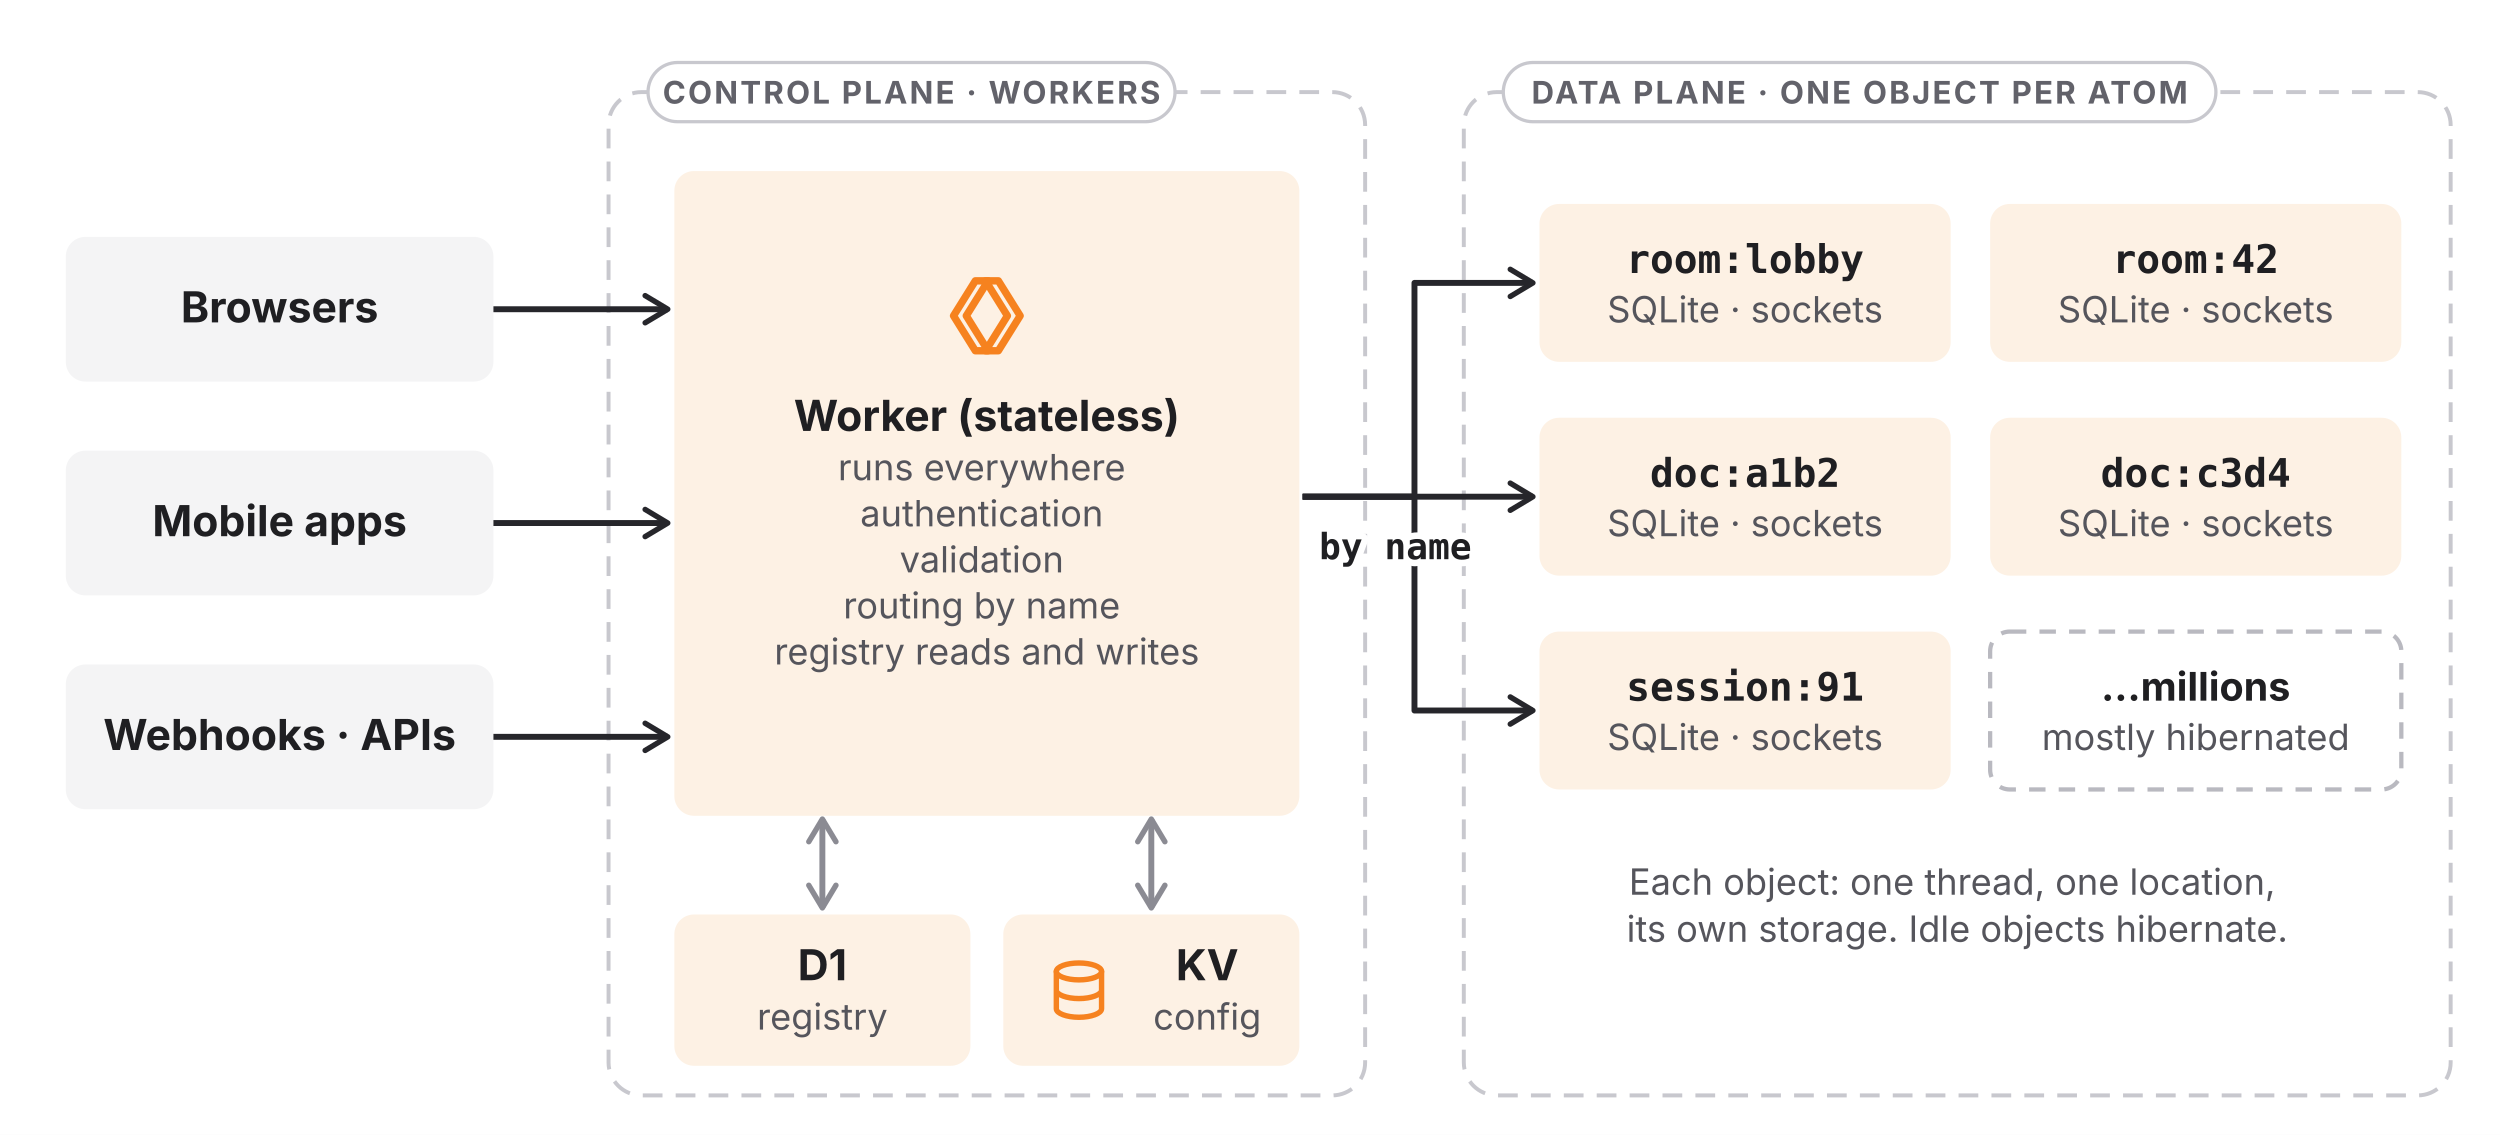
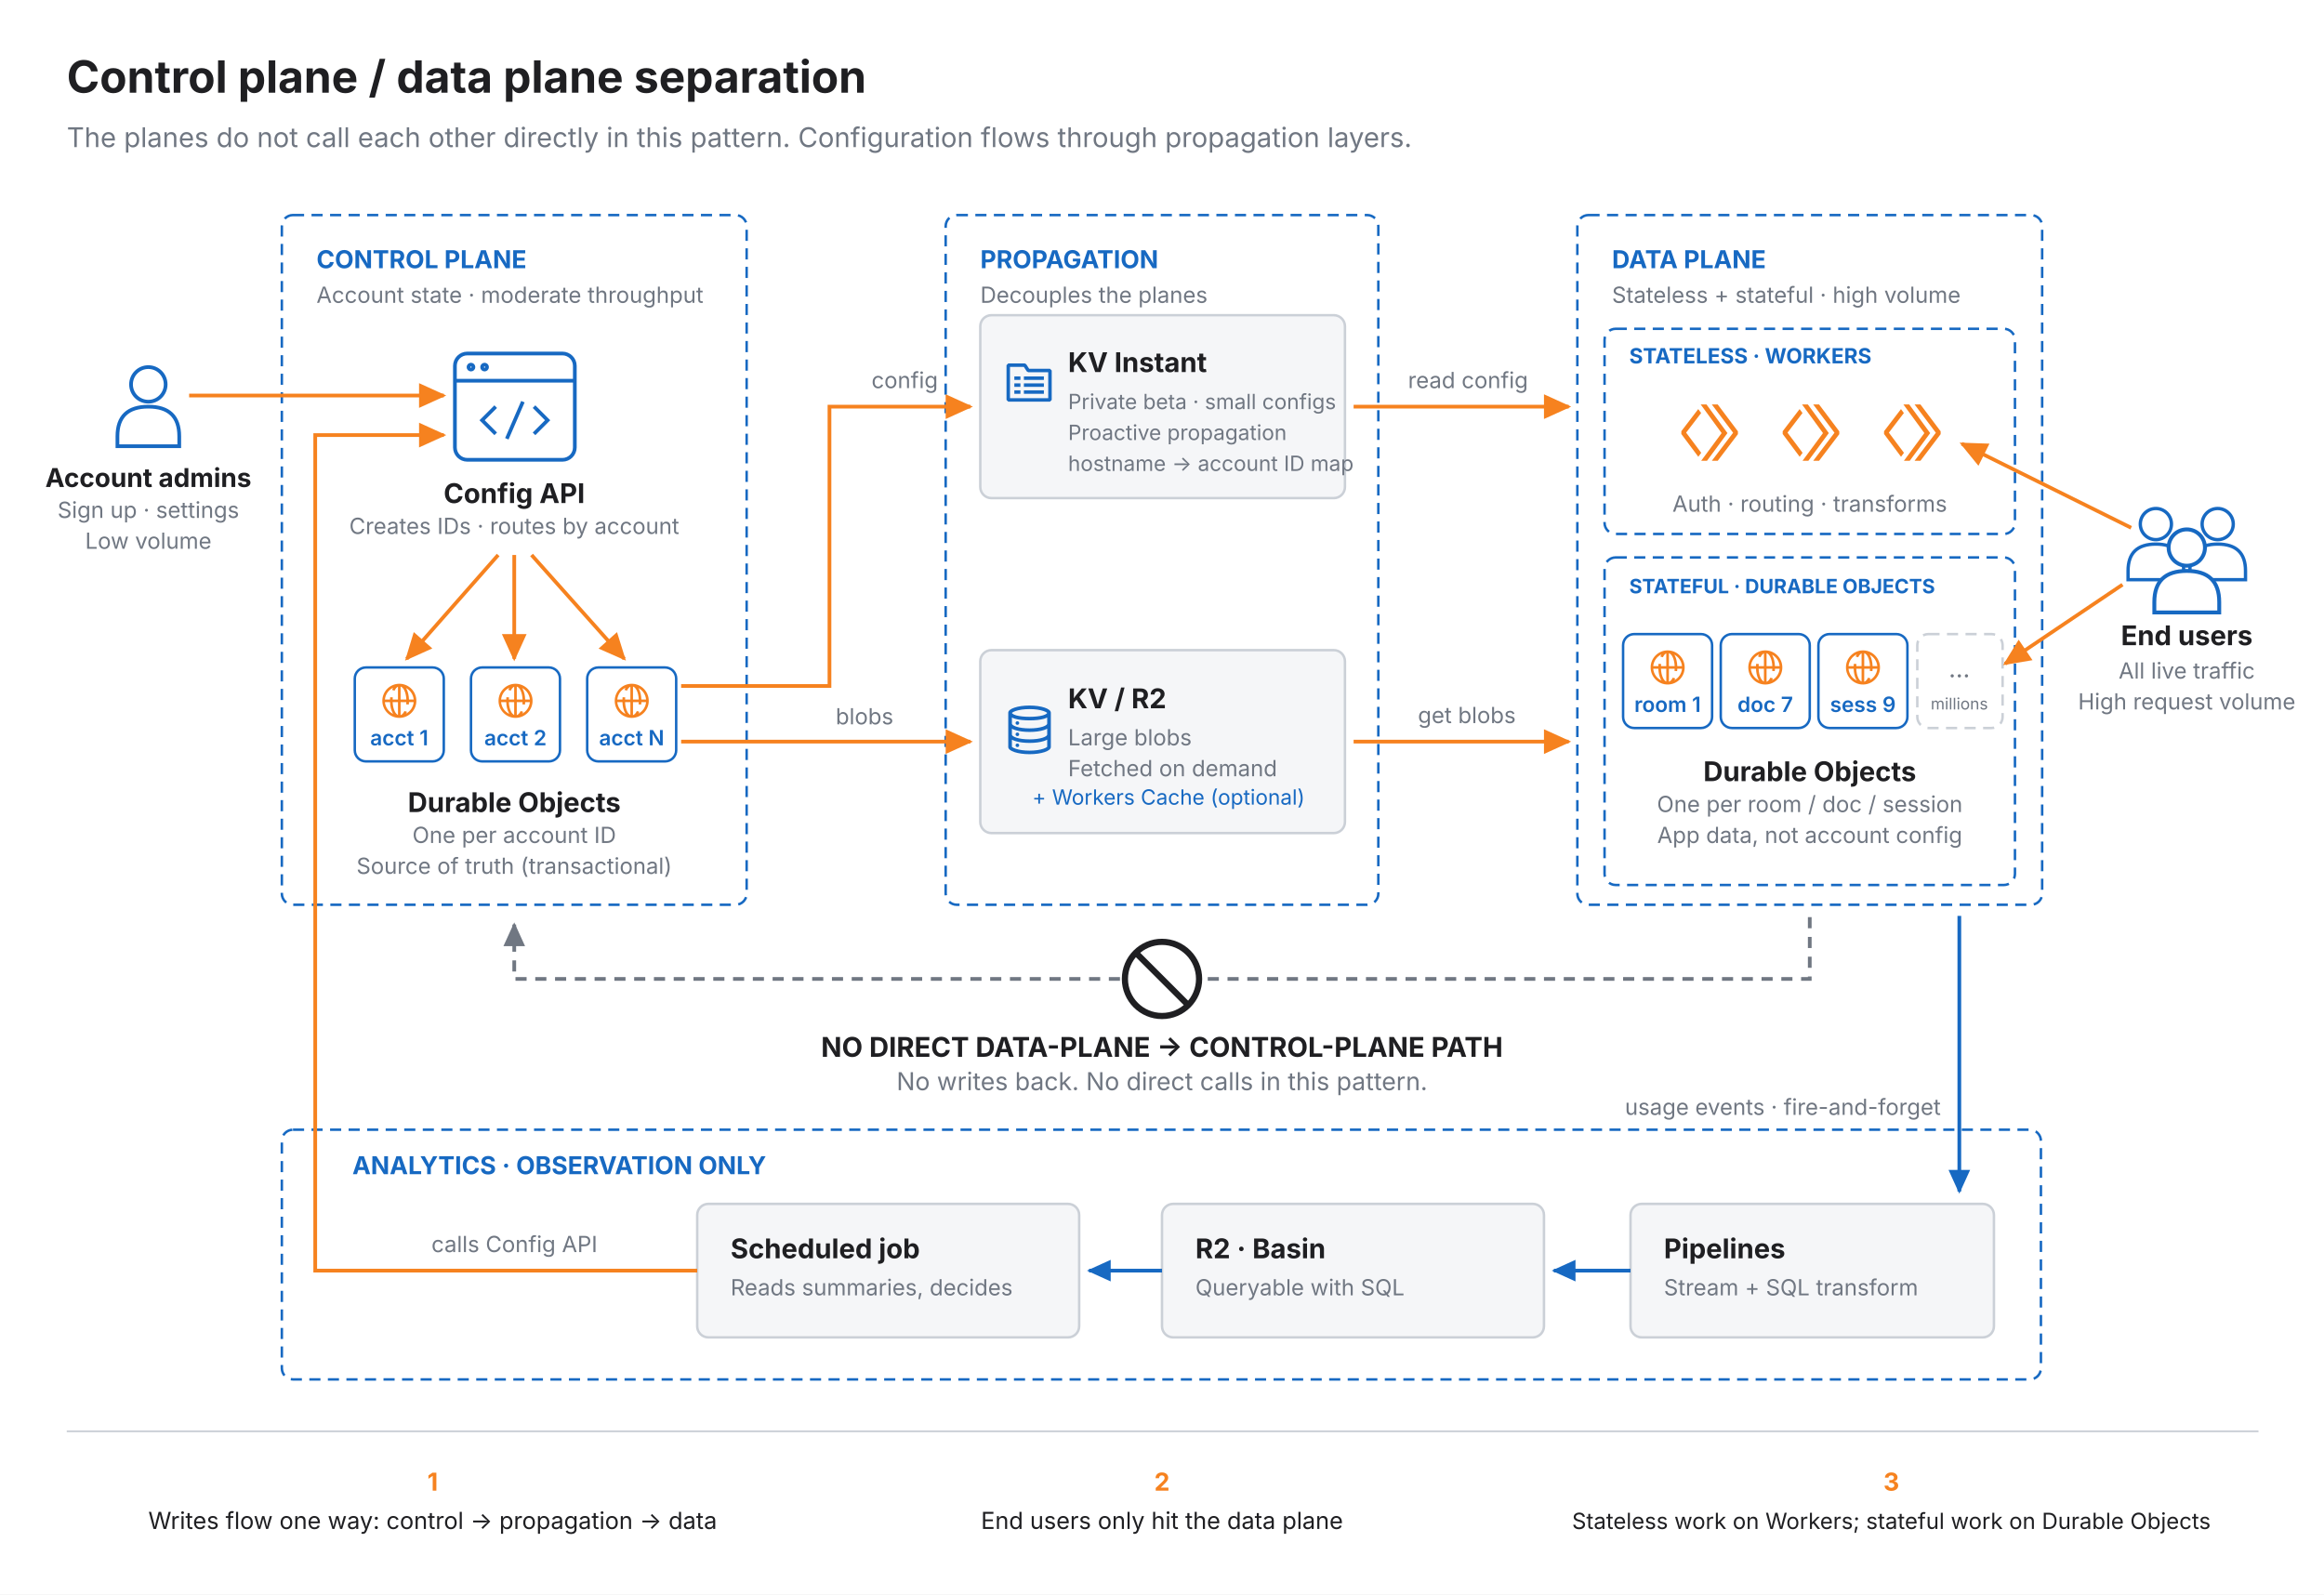
- <svg xmlns="http://www.w3.org/2000/svg" viewBox="0 0 760 345" style="font-family:Inter,system-ui,-apple-system,BlinkMacSystemFont,Segoe UI,sans-serif">
-   <rect width="100%" height="100%" fill="#ffffff" />
+ <svg xmlns="http://www.w3.org/2000/svg" width="1880" height="1290" viewBox="0 0 1880 1290" role="img" aria-labelledby="cp-title cp-desc">
  <defs>
-     <marker id="d1g" viewBox="0 0 12 12" refX="10" refY="6" markerWidth="11" markerHeight="11" markerUnits="userSpaceOnUse" orient="auto-start-reverse">
-       <path d="M2.5,1.5 L10,6 L2.5,10.5" fill="none" stroke="#26262b" stroke-width="1.8" stroke-linecap="round" stroke-linejoin="round" />
+     <marker id="flow" viewBox="0 0 12 12" refX="10" refY="6" markerWidth="8" markerHeight="8" orient="auto">
+       <path d="M0 1 L11 6 L0 11 Z" fill="#f6821f" />
    </marker>
-     <marker id="d1o" viewBox="0 0 12 12" refX="10" refY="6" markerWidth="11" markerHeight="11" markerUnits="userSpaceOnUse" orient="auto-start-reverse">
-       <path d="M2.5,1.5 L10,6 L2.5,10.5" fill="none" stroke="#26262b" stroke-width="1.8" stroke-linecap="round" stroke-linejoin="round" />
+     <marker id="analytics" viewBox="0 0 12 12" refX="10" refY="6" markerWidth="7" markerHeight="7" orient="auto">
+       <path d="M0 1 L11 6 L0 11 Z" fill="#1769c2" />
    </marker>
-     <marker id="d1b" viewBox="0 0 12 12" refX="10" refY="6" markerWidth="11" markerHeight="11" markerUnits="userSpaceOnUse" orient="auto-start-reverse">
-       <path d="M2.5,1.5 L10,6 L2.5,10.5" fill="none" stroke="#26262b" stroke-width="1.8" stroke-linecap="round" stroke-linejoin="round" />
-     </marker>
-     <marker id="d1p" viewBox="0 0 12 12" refX="10" refY="6" markerWidth="11" markerHeight="11" markerUnits="userSpaceOnUse" orient="auto-start-reverse">
-       <path d="M2.5,1.5 L10,6 L2.5,10.5" fill="none" stroke="#8b8b93" stroke-width="1.8" stroke-linecap="round" stroke-linejoin="round" />
-     </marker>
-     <marker id="d1r" viewBox="0 0 12 12" refX="10" refY="6" markerWidth="11" markerHeight="11" markerUnits="userSpaceOnUse" orient="auto-start-reverse">
-       <path d="M2.5,1.5 L10,6 L2.5,10.5" fill="none" stroke="#d93636" stroke-width="1.8" stroke-linecap="round" stroke-linejoin="round" />
-     </marker>
-     <marker id="d1k" viewBox="0 0 12 12" refX="10" refY="6" markerWidth="11" markerHeight="11" markerUnits="userSpaceOnUse" orient="auto-start-reverse">
-       <path d="M2.5,1.5 L10,6 L2.5,10.5" fill="none" stroke="#1f9d55" stroke-width="1.8" stroke-linecap="round" stroke-linejoin="round" />
+     <marker id="blocked" viewBox="0 0 12 12" refX="10" refY="6" markerWidth="7" markerHeight="7" orient="auto">
+       <path d="M0 1 L11 6 L0 11 Z" fill="#707782" />
    </marker>
  </defs>
-   <rect x="185" y="28" width="230" height="305" rx="10" fill="#ffffff" fill-opacity="0.7" stroke="#c8c8ce" stroke-width="1.2" stroke-dasharray="6 4" />
-   <rect x="445" y="28" width="300" height="305" rx="10" fill="#ffffff" fill-opacity="0.7" stroke="#c8c8ce" stroke-width="1.2" stroke-dasharray="6 4" />
-   <rect x="20" y="72" width="130" height="44" rx="6" fill="#f4f4f5" />
-   <text x="85" y="98" font-size="13" font-weight="700" fill="#1f1f22" text-anchor="middle">
-     <tspan x="85" dy="0">Browsers</tspan>
-   </text>
-   <rect x="20" y="137" width="130" height="44" rx="6" fill="#f4f4f5" />
-   <text x="85" y="163" font-size="13" font-weight="700" fill="#1f1f22" text-anchor="middle">
-     <tspan x="85" dy="0">Mobile apps</tspan>
-   </text>
-   <rect x="20" y="202" width="130" height="44" rx="6" fill="#f4f4f5" />
-   <text x="85" y="228" font-size="13" font-weight="700" fill="#1f1f22" text-anchor="middle">
-     <tspan x="85" dy="0">Webhooks · APIs</tspan>
-   </text>
-   <path d="M150,94 L203,94" fill="none" stroke="#26262b" stroke-width="1.8" stroke-linejoin="round" marker-end="url(#d1g)" />
-   <path d="M150,159 L203,159" fill="none" stroke="#26262b" stroke-width="1.8" stroke-linejoin="round" marker-end="url(#d1g)" />
-   <path d="M150,224 L203,224" fill="none" stroke="#26262b" stroke-width="1.8" stroke-linejoin="round" marker-end="url(#d1g)" />
-   <rect x="205" y="52" width="190" height="196" rx="6" fill="#fdf1e4" />
-   <g transform="translate(285 81) scale(1.25)" fill="none" stroke="#f6821f" stroke-width="1.8" stroke-linejoin="round" stroke-linecap="round">
-     <path d="M9.2 3.5h3.1L7 12l5.3 8.5H9.2L3.9 12z" />
-     <path d="M11.7 3.5h3.1l5.3 8.5-5.3 8.5h-3.1L17 12z" />
+   <rect width="1880" height="1290" fill="#ffffff" />
+   <g font-family="Inter,Arial,sans-serif">
+     <text x="54" y="75" font-size="36" fill="#1f1f22" text-anchor="start" font-weight="700">Control plane / data plane separation</text>
+     <text x="54" y="119" font-size="22" fill="#707782" text-anchor="start" font-weight="400">The planes do not call each other directly in this pattern. Configuration flows through propagation layers.</text>
+     <g id="control-plane">
+       <rect x="228" y="174" width="376" height="558" rx="9" fill="#ffffff" stroke="#1769c2" stroke-width="2" stroke-dasharray="9 6" />
+       <text x="256" y="217" font-size="20" fill="#1769c2" text-anchor="start" font-weight="700">CONTROL PLANE</text>
+       <text x="256" y="245" font-size="18" fill="#707782" text-anchor="start" font-weight="400">Account state · moderate throughput</text>
+     </g>
+     <g id="propagation">
+       <rect x="765" y="174" width="350" height="558" rx="9" fill="#ffffff" stroke="#1769c2" stroke-width="2" stroke-dasharray="9 6" />
+       <text x="793" y="217" font-size="20" fill="#1769c2" text-anchor="start" font-weight="700">PROPAGATION</text>
+       <text x="793" y="245" font-size="18" fill="#707782" text-anchor="start" font-weight="400">Decouples the planes</text>
+     </g>
+     <g id="data-plane">
+       <rect x="1276" y="174" width="376" height="558" rx="9" fill="#ffffff" stroke="#1769c2" stroke-width="2" stroke-dasharray="9 6" />
+       <text x="1304" y="217" font-size="20" fill="#1769c2" text-anchor="start" font-weight="700">DATA PLANE</text>
+       <text x="1304" y="245" font-size="18" fill="#707782" text-anchor="start" font-weight="400">Stateless + stateful · high volume</text>
+     </g>
+     <g transform="translate(120 311) scale(1)" fill="#ffffff" stroke="#1769c2" stroke-width="3">
+       <circle cx="0" cy="0" r="14" />
+       <path d="M-25 50 V42 Q-25 18 0 18 Q25 18 25 42 V50 Z" />
+     </g>
+     <text x="120" y="394" font-size="21" fill="#1f1f22" text-anchor="middle" font-weight="700">Account admins</text>
+     <text x="120" y="419" font-size="18" fill="#707782" text-anchor="middle" font-weight="400">Sign up · settings</text>
+     <text x="120" y="444" font-size="18" fill="#707782" text-anchor="middle" font-weight="400">Low volume</text>
+     <g id="config-api" fill="none" stroke="#1769c2" stroke-width="3">
+       <rect x="368" y="286" width="97" height="86" rx="10" />
+       <path d="M368 308 H465 M401 329 L390 340 L401 351 M432 329 L443 340 L432 351 M423 325 L410 355" />
+       <circle cx="381" cy="297" r="2" />
+       <circle cx="392" cy="297" r="2" />
+     </g>
+     <text x="416" y="407" font-size="22" fill="#1f1f22" text-anchor="middle" font-weight="700">Config API</text>
+     <text x="416" y="432" font-size="18" fill="#707782" text-anchor="middle" font-weight="400">Creates IDs · routes by account</text>
+     <g id="account-1">
+       <rect x="287" y="540" width="72" height="76" rx="9" fill="#ffffff" stroke="#1769c2" stroke-width="2" />
+       <svg x="306" y="550" width="34" height="34" viewBox="0 0 64 64" fill="#f6821f" color="#f6821f">
+         <path fill="currentColor" fill-rule="evenodd" d="M32.214 6h-.202a26 26 0 1 0 .327 52q.266 0 .527-.014A26 26 0 0 0 58.012 32 26 26 0 0 0 32.865 6.014a10 10 0 0 0-.65-.013m-9.503 6.063A22 22 0 0 0 10.104 30h7.804q.068-1.79.252-3.51l3.998.24A46 46 0 0 0 21.91 30H30V10.519c-1.784.81-3.475 2.582-4.9 5.41q-.139.278-.274.567l-3.873-1.145q.276-.627.575-1.221c.363-.72.757-1.412 1.182-2.067M30 34h-8.09c.226 5.584 1.392 10.5 3.19 14.071 1.425 2.829 3.116 4.6 4.9 5.41zm-7.29 17.937a22 22 0 0 1-1.182-2.067c-2.131-4.233-3.393-9.795-3.62-15.87h-7.806A22 22 0 0 0 22.71 51.937m19.554-.472A22 22 0 0 0 53.921 34h-7.15a51 51 0 0 1-.26 3.589l-3.998-.24q.185-1.627.255-3.349H34v19.742c2.032-.641 3.973-2.486 5.577-5.671q.129-.255.252-.517l3.874 1.145q-.267.6-.553 1.171a23 23 0 0 1-.885 1.595M42.768 30H34V10.258c2.032.641 3.973 2.486 5.577 5.671 1.799 3.572 2.965 8.487 3.191 14.071m4.003 0c-.227-6.075-1.49-11.637-3.621-15.87a22 22 0 0 0-.885-1.595A22 22 0 0 1 53.921 30z" clip-rule="evenodd" />
+       </svg>
+       <text x="323" y="603" font-size="17" fill="#1769c2" text-anchor="middle" font-weight="600">acct 1</text>
+     </g>
+     <g id="account-2">
+       <rect x="381" y="540" width="72" height="76" rx="9" fill="#ffffff" stroke="#1769c2" stroke-width="2" />
+       <svg x="400" y="550" width="34" height="34" viewBox="0 0 64 64" fill="#f6821f" color="#f6821f">
+         <path fill="currentColor" fill-rule="evenodd" d="M32.214 6h-.202a26 26 0 1 0 .327 52q.266 0 .527-.014A26 26 0 0 0 58.012 32 26 26 0 0 0 32.865 6.014a10 10 0 0 0-.65-.013m-9.503 6.063A22 22 0 0 0 10.104 30h7.804q.068-1.79.252-3.51l3.998.24A46 46 0 0 0 21.91 30H30V10.519c-1.784.81-3.475 2.582-4.9 5.41q-.139.278-.274.567l-3.873-1.145q.276-.627.575-1.221c.363-.72.757-1.412 1.182-2.067M30 34h-8.09c.226 5.584 1.392 10.5 3.19 14.071 1.425 2.829 3.116 4.6 4.9 5.41zm-7.29 17.937a22 22 0 0 1-1.182-2.067c-2.131-4.233-3.393-9.795-3.62-15.87h-7.806A22 22 0 0 0 22.71 51.937m19.554-.472A22 22 0 0 0 53.921 34h-7.15a51 51 0 0 1-.26 3.589l-3.998-.24q.185-1.627.255-3.349H34v19.742c2.032-.641 3.973-2.486 5.577-5.671q.129-.255.252-.517l3.874 1.145q-.267.6-.553 1.171a23 23 0 0 1-.885 1.595M42.768 30H34V10.258c2.032.641 3.973 2.486 5.577 5.671 1.799 3.572 2.965 8.487 3.191 14.071m4.003 0c-.227-6.075-1.49-11.637-3.621-15.87a22 22 0 0 0-.885-1.595A22 22 0 0 1 53.921 30z" clip-rule="evenodd" />
+       </svg>
+       <text x="417" y="603" font-size="17" fill="#1769c2" text-anchor="middle" font-weight="600">acct 2</text>
+     </g>
+     <g id="account-n">
+       <rect x="475" y="540" width="72" height="76" rx="9" fill="#ffffff" stroke="#1769c2" stroke-width="2" />
+       <svg x="494" y="550" width="34" height="34" viewBox="0 0 64 64" fill="#f6821f" color="#f6821f">
+         <path fill="currentColor" fill-rule="evenodd" d="M32.214 6h-.202a26 26 0 1 0 .327 52q.266 0 .527-.014A26 26 0 0 0 58.012 32 26 26 0 0 0 32.865 6.014a10 10 0 0 0-.65-.013m-9.503 6.063A22 22 0 0 0 10.104 30h7.804q.068-1.79.252-3.51l3.998.24A46 46 0 0 0 21.91 30H30V10.519c-1.784.81-3.475 2.582-4.9 5.41q-.139.278-.274.567l-3.873-1.145q.276-.627.575-1.221c.363-.72.757-1.412 1.182-2.067M30 34h-8.09c.226 5.584 1.392 10.5 3.19 14.071 1.425 2.829 3.116 4.6 4.9 5.41zm-7.29 17.937a22 22 0 0 1-1.182-2.067c-2.131-4.233-3.393-9.795-3.62-15.87h-7.806A22 22 0 0 0 22.71 51.937m19.554-.472A22 22 0 0 0 53.921 34h-7.15a51 51 0 0 1-.26 3.589l-3.998-.24q.185-1.627.255-3.349H34v19.742c2.032-.641 3.973-2.486 5.577-5.671q.129-.255.252-.517l3.874 1.145q-.267.6-.553 1.171a23 23 0 0 1-.885 1.595M42.768 30H34V10.258c2.032.641 3.973 2.486 5.577 5.671 1.799 3.572 2.965 8.487 3.191 14.071m4.003 0c-.227-6.075-1.49-11.637-3.621-15.87a22 22 0 0 0-.885-1.595A22 22 0 0 1 53.921 30z" clip-rule="evenodd" />
+       </svg>
+       <text x="511" y="603" font-size="17" fill="#1769c2" text-anchor="middle" font-weight="600">acct N</text>
+     </g>
+     <text x="416" y="657" font-size="22" fill="#1f1f22" text-anchor="middle" font-weight="700">Durable Objects</text>
+     <text x="416" y="682" font-size="18" fill="#707782" text-anchor="middle" font-weight="400">One per account ID</text>
+     <text x="416" y="707" font-size="18" fill="#707782" text-anchor="middle" font-weight="400">Source of truth (transactional)</text>
+     <g id="kv-instant">
+       <rect x="793" y="255" width="295" height="148" rx="9" fill="#f5f6f8" stroke="#cbd0d7" stroke-width="2" />
+       <svg x="810" y="287" width="45" height="45" viewBox="0 0 64 64" fill="#1769c2" color="#1769c2">
+         <path fill="currentColor" d="M22 44.95h-7v-4h7zm-7-8h7v-4h-7zm7-8h-7v-4h7zm4 16h23v-4H26zm23-8H26v-4h23zm-23-8h23v-4H26z" />
+         <path fill="currentColor" fill-rule="evenodd" d="m6 12 2-2h19l1.675.907 3.408 5.225H56l2 2V52l-2 2H8l-2-2zm4 2v36h44V20.132H31l-1.675-.908L25.917 14z" clip-rule="evenodd" />
+       </svg>
+       <text x="864" y="301" font-size="22" fill="#1f1f22" text-anchor="start" font-weight="700">KV Instant</text>
+       <text x="864" y="331" font-size="17" fill="#707782" text-anchor="start" font-weight="400">Private beta · small configs</text>
+       <text x="864" y="356" font-size="17" fill="#707782" text-anchor="start" font-weight="400">Proactive propagation</text>
+       <text x="864" y="381" font-size="17" fill="#707782" text-anchor="start" font-weight="400">hostname → account ID map</text>
+     </g>
+     <g id="blobs">
+       <rect x="793" y="526" width="295" height="148" rx="9" fill="#f5f6f8" stroke="#cbd0d7" stroke-width="2" />
+       <svg x="810" y="568" width="45" height="45" viewBox="0 0 40 40" fill="#1769c2" color="#1769c2">
+         <path fill-rule="evenodd" d="M30.289 6.423c-2.43-.813-5.958-1.362-9.977-1.362-4.018 0-7.545.549-9.976 1.362-1.228.41-2.033.842-2.48 1.195q-.14.111-.204.18c.052.171.196.395.562.67.524.394 1.372.783 2.563 1.119 2.368.666 5.731 1.023 9.536 1.023s7.167-.357 9.535-1.023c1.191-.336 2.04-.725 2.563-1.119.366-.275.51-.499.562-.67a2 2 0 0 0-.204-.18c-.447-.353-1.252-.784-2.48-1.195m-20.24 5.624c-.885-.25-1.71-.552-2.424-.922v4.393c0 .196.097.514.625.941.535.433 1.391.869 2.576 1.252 2.36.764 5.71 1.222 9.486 1.222 3.778 0 7.128-.458 9.487-1.222 1.185-.383 2.041-.82 2.576-1.252.528-.427.625-.745.625-.94v-4.394c-.715.37-1.539.673-2.424.922-2.7.76-6.336 1.124-10.264 1.124s-7.564-.364-10.263-1.124m25.576 3.471V7.622c0-2.829-6.856-5.122-15.313-5.122C11.857 2.5 5 4.793 5 7.622v24.756c0 2.829 6.856 5.122 15.313 5.122 8.456 0 15.312-2.293 15.312-5.122zM33 19.134c-.7.393-1.505.726-2.375 1.008-2.708.877-6.358 1.352-10.313 1.352-3.954 0-7.604-.475-10.312-1.352-.87-.282-1.676-.615-2.375-1.008v4.28c0 .196.097.514.625.942.535.432 1.391.868 2.576 1.252 2.36.763 5.71 1.221 9.486 1.221 3.778 0 7.128-.458 9.487-1.221 1.185-.384 2.041-.82 2.576-1.252.528-.428.625-.746.625-.941v-4.28Zm-23 8.904c-.87-.281-1.676-.615-2.375-1.007v5.143c.044.048.116.117.231.208.447.353 1.252.785 2.48 1.195 2.43.813 5.958 1.362 9.976 1.362s7.546-.549 9.977-1.362c1.228-.41 2.033-.842 2.48-1.195a2 2 0 0 0 .231-.208v-5.143c-.7.392-1.505.726-2.375 1.007-2.708.877-6.358 1.352-10.313 1.352-3.954 0-7.604-.475-10.312-1.352m23.06 4.06-.01.016zm-25.495 0 .01.016zm3.997-15.726c.725 0 1.313-.573 1.313-1.28s-.588-1.281-1.313-1.281c-.724 0-1.312.573-1.312 1.28s.588 1.281 1.313 1.281Zm1.313 6.83c0 .706-.588 1.28-1.313 1.28-.724 0-1.312-.574-1.312-1.28 0-.708.588-1.281 1.313-1.281.724 0 1.312.573 1.312 1.28Zm-1.313 9.176c.725 0 1.313-.573 1.313-1.28s-.588-1.28-1.313-1.28c-.724 0-1.312.572-1.312 1.28 0 .707.588 1.28 1.313 1.28Z" clip-rule="evenodd" />
+       </svg>
+       <text x="864" y="573" font-size="22" fill="#1f1f22" text-anchor="start" font-weight="700">KV / R2</text>
+       <text x="864" y="603" font-size="18" fill="#707782" text-anchor="start" font-weight="400">Large blobs</text>
+       <text x="864" y="628" font-size="18" fill="#707782" text-anchor="start" font-weight="400">Fetched on demand</text>
+       <text x="835" y="651" font-size="17" fill="#1769c2" text-anchor="start" font-weight="400">+ Workers Cache (optional)</text>
+     </g>
+     <g id="stateless-workers">
+       <rect x="1298" y="266" width="332" height="166" rx="9" fill="#ffffff" stroke="#1769c2" stroke-width="2" stroke-dasharray="9 6" />
+       <text x="1318" y="294" font-size="17" fill="#1769c2" text-anchor="start" font-weight="700">STATELESS · WORKERS</text>
+       <svg x="1352" y="319" width="62" height="62" viewBox="0 0 48 49" fill="#f6821f" color="#f6821f">
+         <path d="m18.63 37.418-9.645-12.9 9.592-12.533-1.852-2.527L5.917 23.595l-.015 1.808 10.86 14.542z" />
+         <path d="M21.997 6.503h-3.712l13.387 18.3-13.072 17.7h3.735L35.4 24.81z" />
+         <path d="M29.175 6.503h-3.758l13.598 18.082-13.598 17.918h3.765l12.908-17.01v-1.808z" />
+       </svg>
+       <svg x="1434" y="319" width="62" height="62" viewBox="0 0 48 49" fill="#f6821f" color="#f6821f">
+         <path d="m18.63 37.418-9.645-12.9 9.592-12.533-1.852-2.527L5.917 23.595l-.015 1.808 10.86 14.542z" />
+         <path d="M21.997 6.503h-3.712l13.387 18.3-13.072 17.7h3.735L35.4 24.81z" />
+         <path d="M29.175 6.503h-3.758l13.598 18.082-13.598 17.918h3.765l12.908-17.01v-1.808z" />
+       </svg>
+       <svg x="1516" y="319" width="62" height="62" viewBox="0 0 48 49" fill="#f6821f" color="#f6821f">
+         <path d="m18.63 37.418-9.645-12.9 9.592-12.533-1.852-2.527L5.917 23.595l-.015 1.808 10.86 14.542z" />
+         <path d="M21.997 6.503h-3.712l13.387 18.3-13.072 17.7h3.735L35.4 24.81z" />
+         <path d="M29.175 6.503h-3.758l13.598 18.082-13.598 17.918h3.765l12.908-17.01v-1.808z" />
+       </svg>
+       <text x="1464" y="414" font-size="18" fill="#707782" text-anchor="middle" font-weight="400">Auth · routing · transforms</text>
+     </g>
+     <g id="stateful-objects">
+       <rect x="1298" y="451" width="332" height="265" rx="9" fill="#ffffff" stroke="#1769c2" stroke-width="2" stroke-dasharray="9 6" />
+       <text x="1318" y="480" font-size="16" fill="#1769c2" text-anchor="start" font-weight="700">STATEFUL · DURABLE OBJECTS</text>
+       <g id="room-1">
+         <rect x="1313" y="513" width="72" height="76" rx="9" fill="#ffffff" stroke="#1769c2" stroke-width="2" />
+         <svg x="1332" y="523" width="34" height="34" viewBox="0 0 64 64" fill="#f6821f" color="#f6821f">
+           <path fill="currentColor" fill-rule="evenodd" d="M32.214 6h-.202a26 26 0 1 0 .327 52q.266 0 .527-.014A26 26 0 0 0 58.012 32 26 26 0 0 0 32.865 6.014a10 10 0 0 0-.65-.013m-9.503 6.063A22 22 0 0 0 10.104 30h7.804q.068-1.79.252-3.51l3.998.24A46 46 0 0 0 21.91 30H30V10.519c-1.784.81-3.475 2.582-4.9 5.41q-.139.278-.274.567l-3.873-1.145q.276-.627.575-1.221c.363-.72.757-1.412 1.182-2.067M30 34h-8.09c.226 5.584 1.392 10.5 3.19 14.071 1.425 2.829 3.116 4.6 4.9 5.41zm-7.29 17.937a22 22 0 0 1-1.182-2.067c-2.131-4.233-3.393-9.795-3.62-15.87h-7.806A22 22 0 0 0 22.71 51.937m19.554-.472A22 22 0 0 0 53.921 34h-7.15a51 51 0 0 1-.26 3.589l-3.998-.24q.185-1.627.255-3.349H34v19.742c2.032-.641 3.973-2.486 5.577-5.671q.129-.255.252-.517l3.874 1.145q-.267.6-.553 1.171a23 23 0 0 1-.885 1.595M42.768 30H34V10.258c2.032.641 3.973 2.486 5.577 5.671 1.799 3.572 2.965 8.487 3.191 14.071m4.003 0c-.227-6.075-1.49-11.637-3.621-15.87a22 22 0 0 0-.885-1.595A22 22 0 0 1 53.921 30z" clip-rule="evenodd" />
+         </svg>
+         <text x="1349" y="576" font-size="17" fill="#1769c2" text-anchor="middle" font-weight="600">room 1</text>
+       </g>
+       <g id="doc-7">
+         <rect x="1392" y="513" width="72" height="76" rx="9" fill="#ffffff" stroke="#1769c2" stroke-width="2" />
+         <svg x="1411" y="523" width="34" height="34" viewBox="0 0 64 64" fill="#f6821f" color="#f6821f">
+           <path fill="currentColor" fill-rule="evenodd" d="M32.214 6h-.202a26 26 0 1 0 .327 52q.266 0 .527-.014A26 26 0 0 0 58.012 32 26 26 0 0 0 32.865 6.014a10 10 0 0 0-.65-.013m-9.503 6.063A22 22 0 0 0 10.104 30h7.804q.068-1.79.252-3.51l3.998.24A46 46 0 0 0 21.91 30H30V10.519c-1.784.81-3.475 2.582-4.9 5.41q-.139.278-.274.567l-3.873-1.145q.276-.627.575-1.221c.363-.72.757-1.412 1.182-2.067M30 34h-8.09c.226 5.584 1.392 10.5 3.19 14.071 1.425 2.829 3.116 4.6 4.9 5.41zm-7.29 17.937a22 22 0 0 1-1.182-2.067c-2.131-4.233-3.393-9.795-3.62-15.87h-7.806A22 22 0 0 0 22.71 51.937m19.554-.472A22 22 0 0 0 53.921 34h-7.15a51 51 0 0 1-.26 3.589l-3.998-.24q.185-1.627.255-3.349H34v19.742c2.032-.641 3.973-2.486 5.577-5.671q.129-.255.252-.517l3.874 1.145q-.267.6-.553 1.171a23 23 0 0 1-.885 1.595M42.768 30H34V10.258c2.032.641 3.973 2.486 5.577 5.671 1.799 3.572 2.965 8.487 3.191 14.071m4.003 0c-.227-6.075-1.49-11.637-3.621-15.87a22 22 0 0 0-.885-1.595A22 22 0 0 1 53.921 30z" clip-rule="evenodd" />
+         </svg>
+         <text x="1428" y="576" font-size="17" fill="#1769c2" text-anchor="middle" font-weight="600">doc 7</text>
+       </g>
+       <g id="session-9">
+         <rect x="1471" y="513" width="72" height="76" rx="9" fill="#ffffff" stroke="#1769c2" stroke-width="2" />
+         <svg x="1490" y="523" width="34" height="34" viewBox="0 0 64 64" fill="#f6821f" color="#f6821f">
+           <path fill="currentColor" fill-rule="evenodd" d="M32.214 6h-.202a26 26 0 1 0 .327 52q.266 0 .527-.014A26 26 0 0 0 58.012 32 26 26 0 0 0 32.865 6.014a10 10 0 0 0-.65-.013m-9.503 6.063A22 22 0 0 0 10.104 30h7.804q.068-1.79.252-3.51l3.998.24A46 46 0 0 0 21.91 30H30V10.519c-1.784.81-3.475 2.582-4.9 5.41q-.139.278-.274.567l-3.873-1.145q.276-.627.575-1.221c.363-.72.757-1.412 1.182-2.067M30 34h-8.09c.226 5.584 1.392 10.5 3.19 14.071 1.425 2.829 3.116 4.6 4.9 5.41zm-7.29 17.937a22 22 0 0 1-1.182-2.067c-2.131-4.233-3.393-9.795-3.62-15.87h-7.806A22 22 0 0 0 22.71 51.937m19.554-.472A22 22 0 0 0 53.921 34h-7.15a51 51 0 0 1-.26 3.589l-3.998-.24q.185-1.627.255-3.349H34v19.742c2.032-.641 3.973-2.486 5.577-5.671q.129-.255.252-.517l3.874 1.145q-.267.6-.553 1.171a23 23 0 0 1-.885 1.595M42.768 30H34V10.258c2.032.641 3.973 2.486 5.577 5.671 1.799 3.572 2.965 8.487 3.191 14.071m4.003 0c-.227-6.075-1.49-11.637-3.621-15.87a22 22 0 0 0-.885-1.595A22 22 0 0 1 53.921 30z" clip-rule="evenodd" />
+         </svg>
+         <text x="1507" y="576" font-size="17" fill="#1769c2" text-anchor="middle" font-weight="600">sess 9</text>
+       </g>
+       <rect x="1551" y="513" width="69" height="76" rx="9" fill="#ffffff" stroke="#cbd0d7" stroke-width="2" stroke-dasharray="9 6" />
+       <text x="1585" y="548" font-size="20" fill="#707782" text-anchor="middle" font-weight="400">…</text>
+       <text x="1585" y="574" font-size="13" fill="#707782" text-anchor="middle" font-weight="400">millions</text>
+       <text x="1464" y="632" font-size="22" fill="#1f1f22" text-anchor="middle" font-weight="700">Durable Objects</text>
+       <text x="1464" y="657" font-size="18" fill="#707782" text-anchor="middle" font-weight="400">One per room / doc / session</text>
+       <text x="1464" y="682" font-size="18" fill="#707782" text-anchor="middle" font-weight="400">App data, not account config</text>
+     </g>
+     <g transform="translate(1744 424) scale(0.9)" fill="#ffffff" stroke="#1769c2" stroke-width="3">
+       <circle cx="0" cy="0" r="14" />
+       <path d="M-25 50 V42 Q-25 18 0 18 Q25 18 25 42 V50 Z" />
+     </g>
+     <g transform="translate(1794 424) scale(0.9)" fill="#ffffff" stroke="#1769c2" stroke-width="3">
+       <circle cx="0" cy="0" r="14" />
+       <path d="M-25 50 V42 Q-25 18 0 18 Q25 18 25 42 V50 Z" />
+     </g>
+     <g transform="translate(1769 443) scale(1.05)" fill="#ffffff" stroke="#1769c2" stroke-width="3">
+       <circle cx="0" cy="0" r="14" />
+       <path d="M-25 50 V42 Q-25 18 0 18 Q25 18 25 42 V50 Z" />
+     </g>
+     <text x="1769" y="522" font-size="22" fill="#1f1f22" text-anchor="middle" font-weight="700">End users</text>
+     <text x="1769" y="549" font-size="18" fill="#707782" text-anchor="middle" font-weight="400">All live traffic</text>
+     <text x="1769" y="574" font-size="18" fill="#707782" text-anchor="middle" font-weight="400">High request volume</text>
+     <path data-from="account-admins" data-to="config-api" d="M153 320 H359" fill="none" stroke="#f6821f" stroke-width="3" marker-end="url(#flow)" />
+     <path data-from="config-api" data-to="account-1" d="M403 449 L329 533" fill="none" stroke="#f6821f" stroke-width="3" marker-end="url(#flow)" />
+     <path data-from="config-api" data-to="account-2" d="M416 449 V533" fill="none" stroke="#f6821f" stroke-width="3" marker-end="url(#flow)" />
+     <path data-from="config-api" data-to="account-n" d="M430 449 L505 533" fill="none" stroke="#f6821f" stroke-width="3" marker-end="url(#flow)" />
+     <path data-from="account-objects" data-to="kv-instant" d="M551 555 H671 V329 H785" fill="none" stroke="#f6821f" stroke-width="3" marker-end="url(#flow)" />
+     <text x="705" y="314" font-size="18" fill="#707782" text-anchor="start" font-weight="400">config</text>
+     <path data-from="account-objects" data-to="blobs" d="M551 600 H785" fill="none" stroke="#f6821f" stroke-width="3" marker-end="url(#flow)" />
+     <text x="676" y="586" font-size="18" fill="#707782" text-anchor="start" font-weight="400">blobs</text>
+     <path data-from="kv-instant" data-to="stateless-workers" d="M1095 329 H1269" fill="none" stroke="#f6821f" stroke-width="3" marker-end="url(#flow)" />
+     <text x="1139" y="314" font-size="18" fill="#707782" text-anchor="start" font-weight="400">read config</text>
+     <path data-from="blobs" data-to="stateful-objects" d="M1095 600 H1269" fill="none" stroke="#f6821f" stroke-width="3" marker-end="url(#flow)" />
+     <text x="1147" y="585" font-size="18" fill="#707782" text-anchor="start" font-weight="400">get blobs</text>
+     <path data-from="end-users" data-to="stateless-workers" d="M1724 427 L1587 359" fill="none" stroke="#f6821f" stroke-width="3" marker-end="url(#flow)" />
+     <path data-from="end-users" data-to="stateful-objects" d="M1717 473 L1622 537" fill="none" stroke="#f6821f" stroke-width="3" marker-end="url(#flow)" />
+     <path data-from="data-plane" data-to="control-plane" data-blocked="true" d="M1464 742 V792 H416 V748" fill="none" stroke="#707782" stroke-width="3" stroke-dasharray="9 7" marker-end="url(#blocked)" />
+     <circle cx="940" cy="792" r="30" fill="#ffffff" stroke="#1f1f22" stroke-width="5" />
+     <path d="M919 771 L961 813" fill="none" stroke="#1f1f22" stroke-width="5" />
+     <text x="940" y="855" font-size="22" fill="#1f1f22" text-anchor="middle" font-weight="700">NO DIRECT DATA-PLANE → CONTROL-PLANE PATH</text>
+     <text x="940" y="882" font-size="20" fill="#707782" text-anchor="middle" font-weight="400">No writes back. No direct calls in this pattern.</text>
+     <g id="analytics-plane">
+       <rect x="228" y="914" width="1423" height="202" rx="9" fill="#ffffff" stroke="#1769c2" stroke-width="2" stroke-dasharray="9 6" />
+       <text x="285" y="950" font-size="20" fill="#1769c2" text-anchor="start" font-weight="700">ANALYTICS · OBSERVATION ONLY</text>
+     </g>
+     <g id="scheduled-job">
+       <rect x="564" y="974" width="309" height="108" rx="9" fill="#f5f6f8" stroke="#cbd0d7" stroke-width="2" />
+       <text x="591" y="1018" font-size="22" fill="#1f1f22" text-anchor="start" font-weight="700">Scheduled job</text>
+       <text x="591" y="1048" font-size="18" fill="#707782" text-anchor="start" font-weight="400">Reads summaries, decides</text>
+     </g>
+     <g id="r2-basin">
+       <rect x="940" y="974" width="309" height="108" rx="9" fill="#f5f6f8" stroke="#cbd0d7" stroke-width="2" />
+       <text x="967" y="1018" font-size="22" fill="#1f1f22" text-anchor="start" font-weight="700">R2 · Basin</text>
+       <text x="967" y="1048" font-size="18" fill="#707782" text-anchor="start" font-weight="400">Queryable with SQL</text>
+     </g>
+     <g id="pipelines">
+       <rect x="1319" y="974" width="294" height="108" rx="9" fill="#f5f6f8" stroke="#cbd0d7" stroke-width="2" />
+       <text x="1346" y="1018" font-size="22" fill="#1f1f22" text-anchor="start" font-weight="700">Pipelines</text>
+       <text x="1346" y="1048" font-size="18" fill="#707782" text-anchor="start" font-weight="400">Stream + SQL transform</text>
+     </g>
+     <path data-from="data-plane" data-to="pipelines" d="M1585 741 V964" fill="none" stroke="#1769c2" stroke-width="3" marker-end="url(#analytics)" />
+     <text x="1570" y="902" font-size="18" fill="#707782" text-anchor="end" font-weight="400">usage events · fire-and-forget</text>
+     <path data-from="pipelines" data-to="r2-basin" d="M1319 1028 H1257" fill="none" stroke="#1769c2" stroke-width="3" marker-end="url(#analytics)" />
+     <path data-from="r2-basin" data-to="scheduled-job" d="M940 1028 H881" fill="none" stroke="#1769c2" stroke-width="3" marker-end="url(#analytics)" />
+     <path data-from="scheduled-job" data-to="config-api" d="M564 1028 H255 V352 H359" fill="none" stroke="#f6821f" stroke-width="3" marker-end="url(#flow)" />
+     <text x="349" y="1013" font-size="18" fill="#707782" text-anchor="start" font-weight="400">calls Config API</text>
+     <path d="M54 1158 H1827" stroke="#cbd0d7" stroke-width="1.5" />
+     <text x="350" y="1206" font-size="20" fill="#f6821f" text-anchor="middle" font-weight="700">1</text>
+     <text x="350" y="1237" font-size="19" fill="#1f1f22" text-anchor="middle" font-weight="400">Writes flow one way: control → propagation → data</text>
+     <text x="940" y="1206" font-size="20" fill="#f6821f" text-anchor="middle" font-weight="700">2</text>
+     <text x="940" y="1237" font-size="19" fill="#1f1f22" text-anchor="middle" font-weight="400">End users only hit the data plane</text>
+     <text x="1530" y="1206" font-size="20" fill="#f6821f" text-anchor="middle" font-weight="700">3</text>
+     <text x="1530" y="1237" font-size="18" fill="#1f1f22" text-anchor="middle" font-weight="400">Stateless work on Workers; stateful work on Durable Objects</text>
  </g>
-   <text x="300" y="131" font-size="13" font-weight="700" fill="#1f1f22" text-anchor="middle">
-     <tspan x="300" dy="0">Worker (stateless)</tspan>
-   </text>
-   <text x="300" y="146" font-size="11" font-weight="400" fill="#55555c" text-anchor="middle">
-     <tspan x="300" dy="0">runs everywhere</tspan>
-     <tspan x="300" dy="14" />
-     <tspan x="300" dy="14">authentication</tspan>
-     <tspan x="300" dy="14">validation</tspan>
-     <tspan x="300" dy="14">routing by name</tspan>
-     <tspan x="300" dy="14">registry reads and writes</tspan>
-   </text>
-   <rect x="205" y="278" width="90" height="46" rx="6" fill="#fdf1e4" />
-   <text x="250" y="298" font-size="13" font-weight="700" fill="#1f1f22" text-anchor="middle">
-     <tspan x="250" dy="0">D1</tspan>
-   </text>
-   <text x="250" y="313" font-size="11" font-weight="400" fill="#55555c" text-anchor="middle">
-     <tspan x="250" dy="0">registry</tspan>
-   </text>
-   <rect x="305" y="278" width="90" height="46" rx="6" fill="#fdf1e4" />
-   <g transform="translate(317 290) scale(0.9166667)" fill="none" stroke="#f6821f" stroke-width="1.8" stroke-linejoin="round" stroke-linecap="round">
-     <ellipse cx="12" cy="5.8" rx="7.5" ry="2.8" />
-     <path d="M4.5 5.8v12.4c0 1.5 3.4 2.8 7.5 2.8s7.5-1.3 7.5-2.8V5.8M4.5 12c0 1.5 3.4 2.8 7.5 2.8s7.5-1.3 7.5-2.8" />
-   </g>
-   <text x="367" y="298" font-size="13" font-weight="700" fill="#1f1f22" text-anchor="middle">
-     <tspan x="367" dy="0">KV</tspan>
-   </text>
-   <text x="367" y="313" font-size="11" font-weight="400" fill="#55555c" text-anchor="middle">
-     <tspan x="367" dy="0">config</tspan>
-   </text>
-   <path d="M250,249 L250,276" fill="none" stroke="#8b8b93" stroke-width="1.8" stroke-linejoin="round" marker-end="url(#d1p)" marker-start="url(#d1p)" />
-   <path d="M350,249 L350,276" fill="none" stroke="#8b8b93" stroke-width="1.8" stroke-linejoin="round" marker-end="url(#d1p)" marker-start="url(#d1p)" />
-   <path d="M396,151 L430,151 L430,86 L466,86" fill="none" stroke="#26262b" stroke-width="1.8" stroke-linejoin="round" marker-end="url(#d1g)" />
-   <path d="M396,151 L466,151" fill="none" stroke="#26262b" stroke-width="1.8" stroke-linejoin="round" marker-end="url(#d1g)" />
-   <path d="M396,151 L430,151 L430,216 L466,216" fill="none" stroke="#26262b" stroke-width="1.8" stroke-linejoin="round" marker-end="url(#d1g)" />
-   <text x="401" y="170" font-size="11" font-weight="600" fill="#1f1f22" text-anchor="start" font-family="ui-monospace,SFMono-Regular,Menlo,monospace" paint-order="stroke" stroke="#ffffff" stroke-width="4" stroke-linejoin="round">
-     <tspan x="401" dy="0">by name</tspan>
-   </text>
-   <rect x="468" y="62" width="125" height="48" rx="6" fill="#fdf1e4" />
-   <text x="530.5" y="83" font-size="12" font-weight="700" fill="#1f1f22" text-anchor="middle" font-family="ui-monospace,SFMono-Regular,Menlo,monospace">
-     <tspan x="530.5" dy="0">room:lobby</tspan>
-   </text>
-   <text x="530.5" y="98" font-size="11" font-weight="400" fill="#55555c" text-anchor="middle">
-     <tspan x="530.5" dy="0">SQLite · sockets</tspan>
-   </text>
-   <rect x="605" y="62" width="125" height="48" rx="6" fill="#fdf1e4" />
-   <text x="667.5" y="83" font-size="12" font-weight="700" fill="#1f1f22" text-anchor="middle" font-family="ui-monospace,SFMono-Regular,Menlo,monospace">
-     <tspan x="667.5" dy="0">room:42</tspan>
-   </text>
-   <text x="667.5" y="98" font-size="11" font-weight="400" fill="#55555c" text-anchor="middle">
-     <tspan x="667.5" dy="0">SQLite · sockets</tspan>
-   </text>
-   <rect x="468" y="127" width="125" height="48" rx="6" fill="#fdf1e4" />
-   <text x="530.5" y="148" font-size="12" font-weight="700" fill="#1f1f22" text-anchor="middle" font-family="ui-monospace,SFMono-Regular,Menlo,monospace">
-     <tspan x="530.5" dy="0">doc:a1b2</tspan>
-   </text>
-   <text x="530.5" y="163" font-size="11" font-weight="400" fill="#55555c" text-anchor="middle">
-     <tspan x="530.5" dy="0">SQLite · sockets</tspan>
-   </text>
-   <rect x="605" y="127" width="125" height="48" rx="6" fill="#fdf1e4" />
-   <text x="667.5" y="148" font-size="12" font-weight="700" fill="#1f1f22" text-anchor="middle" font-family="ui-monospace,SFMono-Regular,Menlo,monospace">
-     <tspan x="667.5" dy="0">doc:c3d4</tspan>
-   </text>
-   <text x="667.5" y="163" font-size="11" font-weight="400" fill="#55555c" text-anchor="middle">
-     <tspan x="667.5" dy="0">SQLite · sockets</tspan>
-   </text>
-   <rect x="468" y="192" width="125" height="48" rx="6" fill="#fdf1e4" />
-   <text x="530.5" y="213" font-size="12" font-weight="700" fill="#1f1f22" text-anchor="middle" font-family="ui-monospace,SFMono-Regular,Menlo,monospace">
-     <tspan x="530.5" dy="0">session:91</tspan>
-   </text>
-   <text x="530.5" y="228" font-size="11" font-weight="400" fill="#55555c" text-anchor="middle">
-     <tspan x="530.5" dy="0">SQLite · sockets</tspan>
-   </text>
-   <rect x="605" y="192" width="125" height="48" rx="6" fill="#ffffff" stroke="#b9b9c0" stroke-width="1.3" stroke-dasharray="5 4" />
-   <text x="667.5" y="213" font-size="12" font-weight="700" fill="#1f1f22" text-anchor="middle">
-     <tspan x="667.5" dy="0">…millions</tspan>
-   </text>
-   <text x="667.5" y="228" font-size="11" font-weight="400" fill="#55555c" text-anchor="middle">
-     <tspan x="667.5" dy="0">mostly hibernated</tspan>
-   </text>
-   <text x="595" y="272" font-size="11" font-weight="400" fill="#55555c" text-anchor="middle">
-     <tspan x="595" dy="0">Each object: one thread, one location,</tspan>
-     <tspan x="595" dy="14.3">its own storage. Idle objects hibernate.</tspan>
-   </text>
-   <rect x="197" y="19" width="160.21" height="18" rx="9" fill="#ffffff" stroke="#c8c8ce" stroke-width="1" />
-   <text x="277.105" y="31.5" font-size="9.5" font-weight="700" fill="#62626a" text-anchor="middle" letter-spacing="0.07em">
-     <tspan x="277.105" dy="0">CONTROL PLANE · WORKERS</tspan>
-   </text>
-   <rect x="457" y="19" width="216.64" height="18" rx="9" fill="#ffffff" stroke="#c8c8ce" stroke-width="1" />
-   <text x="565.32" y="31.5" font-size="9.5" font-weight="700" fill="#62626a" text-anchor="middle" letter-spacing="0.07em">
-     <tspan x="565.32" dy="0">DATA PLANE · ONE OBJECT PER ATOM</tspan>
-   </text>
</svg>
